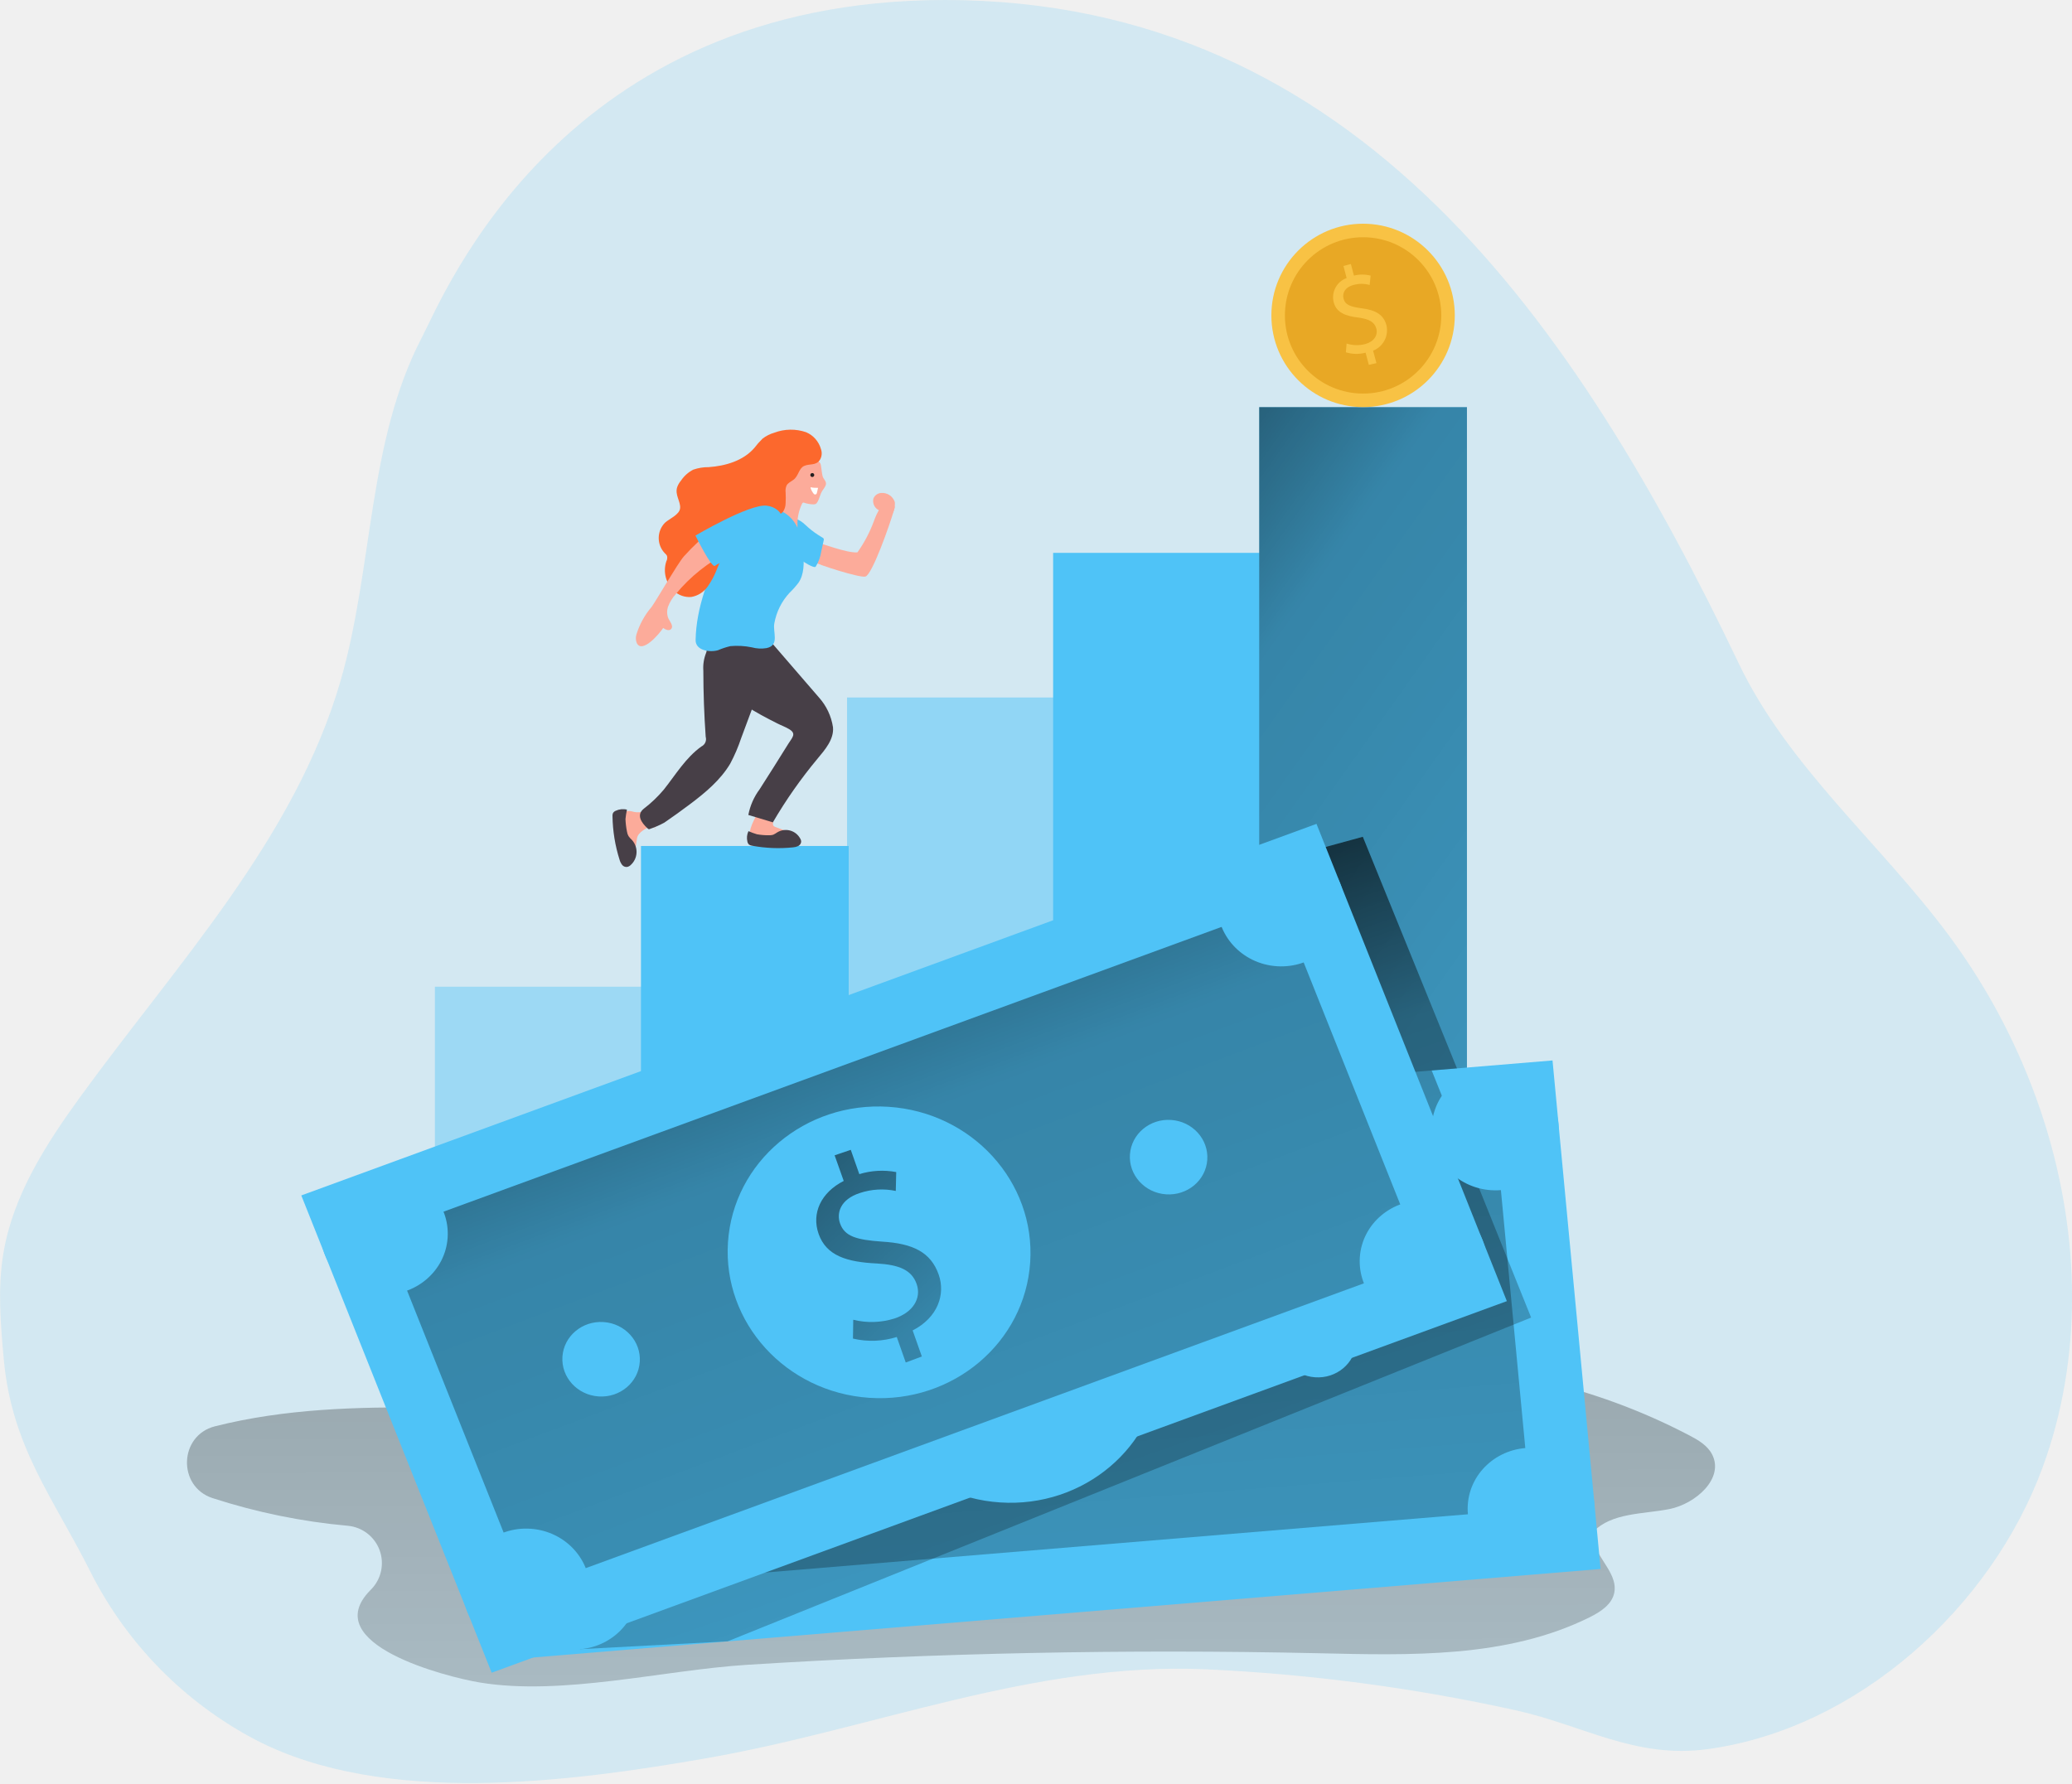
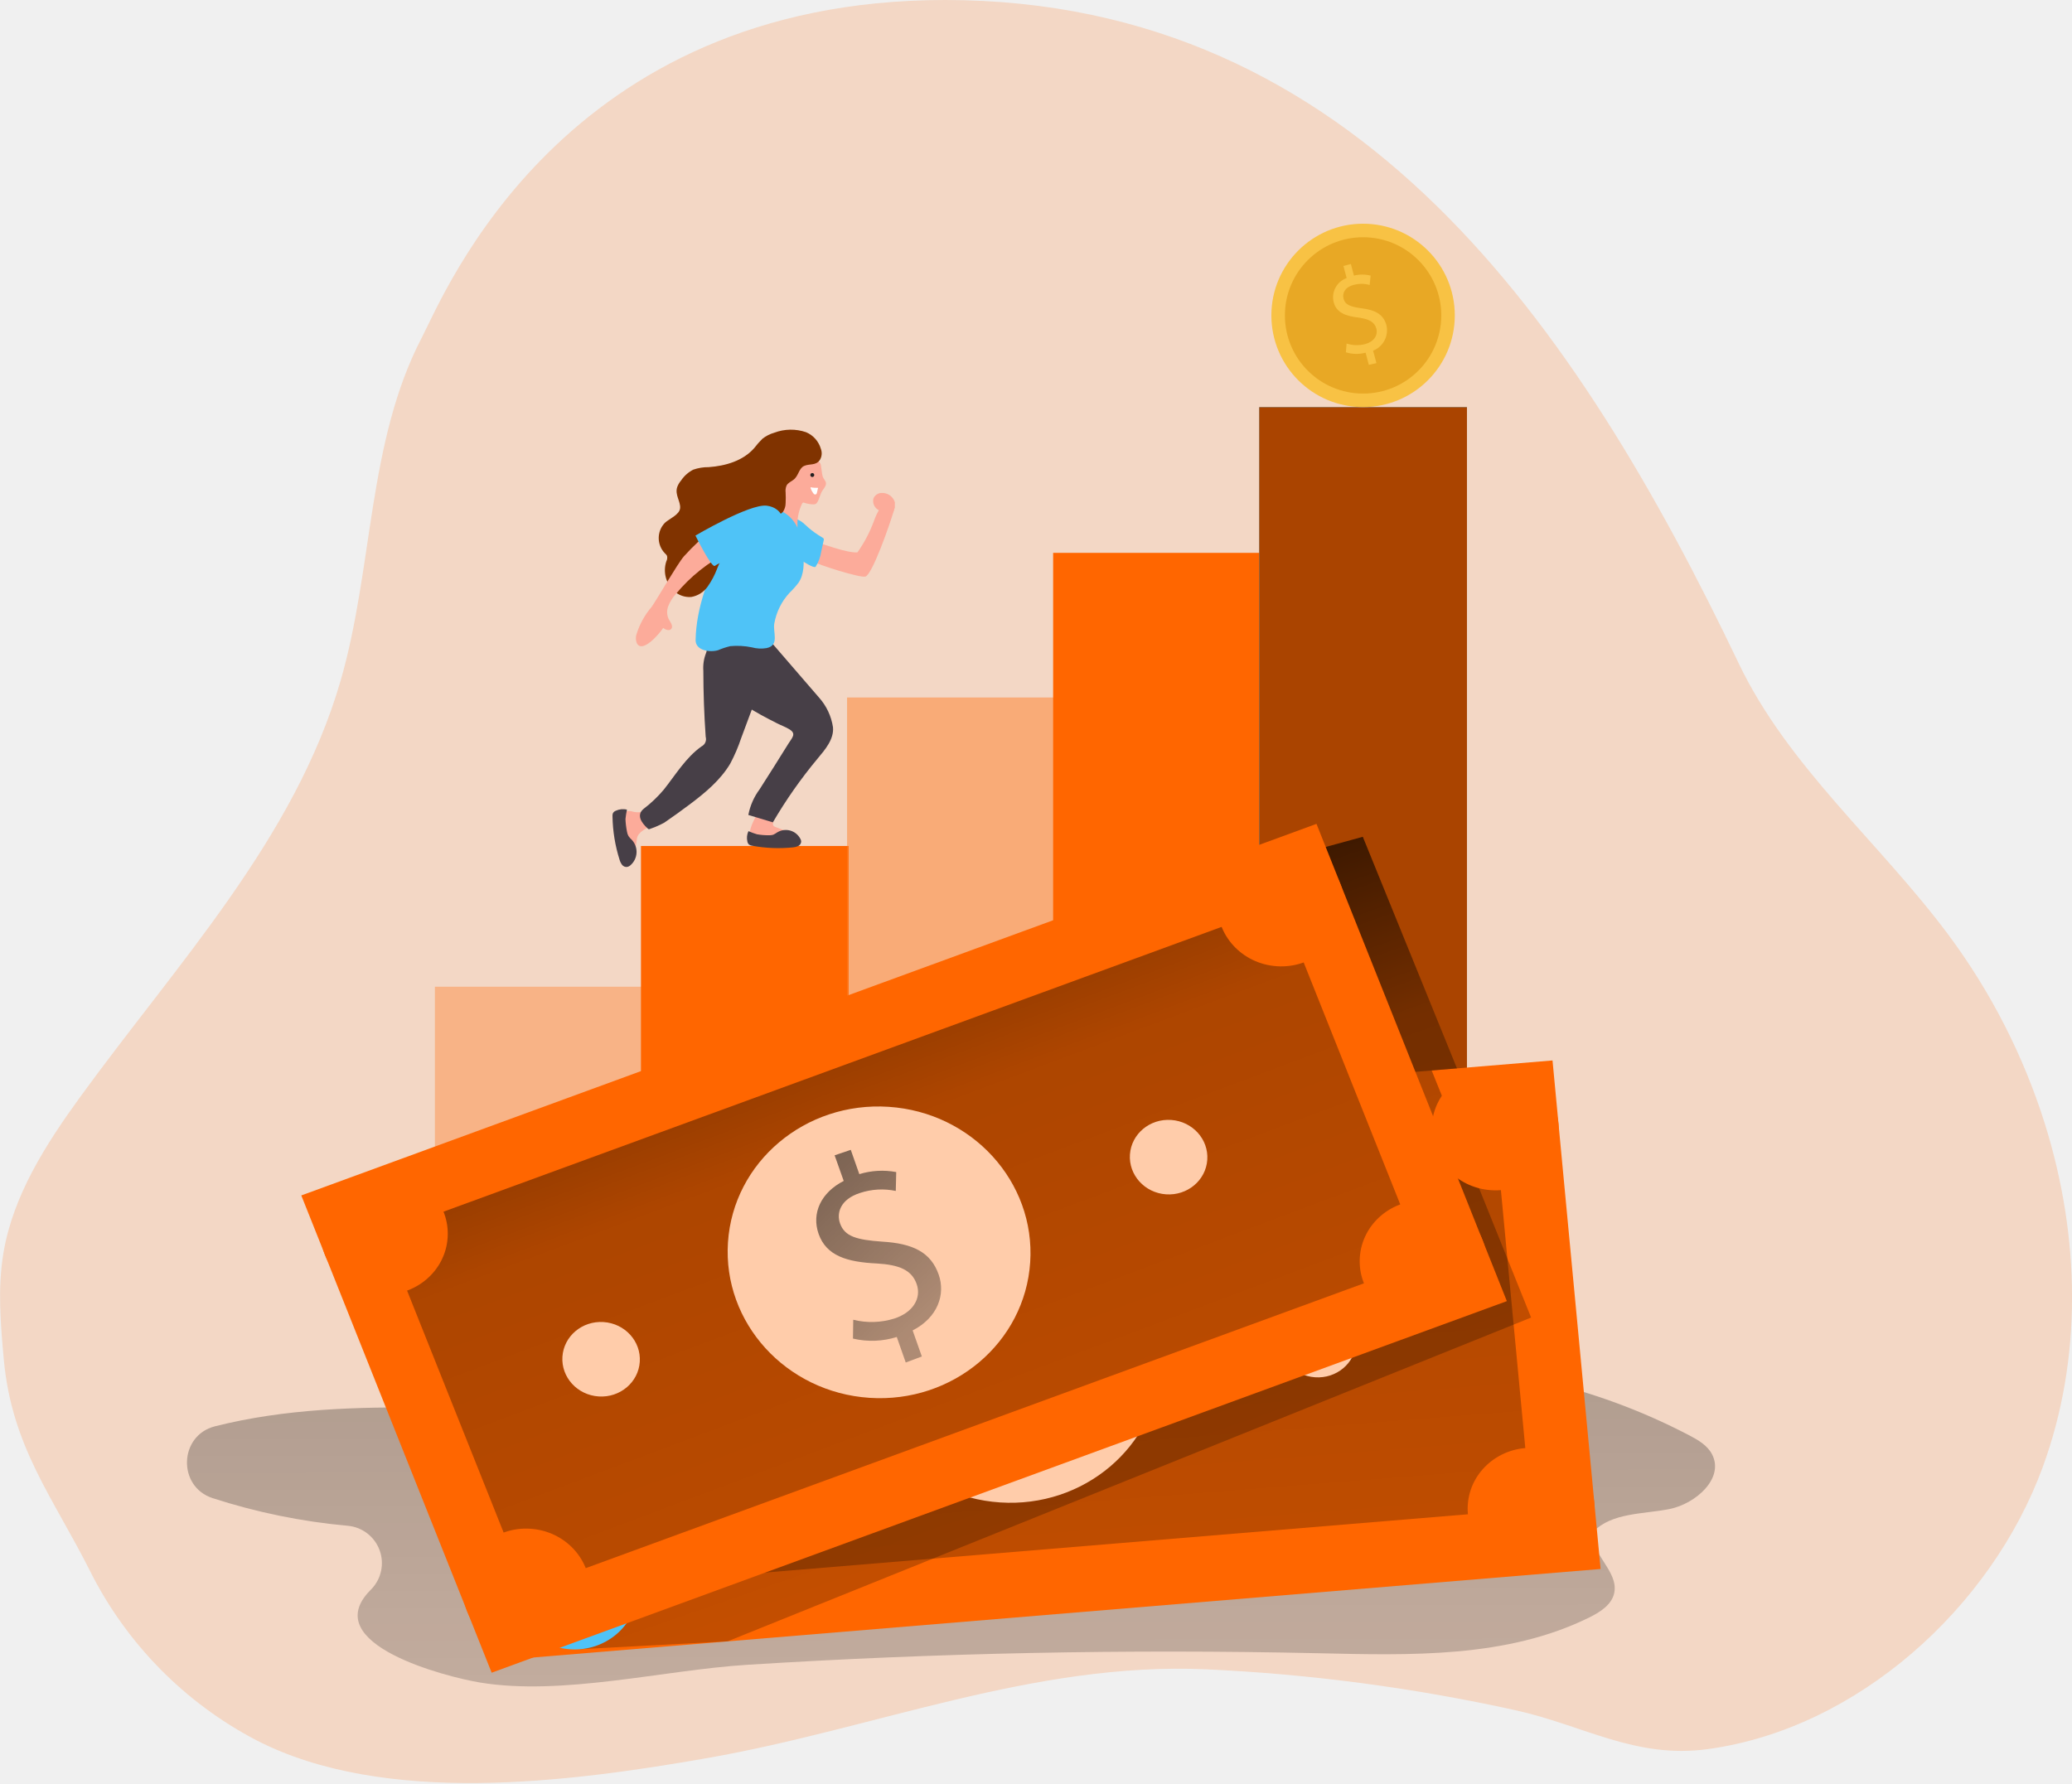
- <svg xmlns="http://www.w3.org/2000/svg" xmlns:xlink="http://www.w3.org/1999/xlink" data-name="Layer 1" viewBox="0 0 378.44 325.79">
-   <defs>
+ <svg xmlns="http://www.w3.org/2000/svg" xmlns:xlink="http://www.w3.org/1999/xlink" data-name="Layer 1" viewBox="0 0 378.44 325.79" version="1.1" id="svg130">
+   <defs id="defs32">
    <linearGradient id="a" x1="191.25" y1="158.09" x2="192.05" y2="476.39" gradientUnits="userSpaceOnUse">
-       <stop offset=".01" />
-       <stop offset=".08" stop-opacity=".69" />
-       <stop offset=".21" stop-opacity=".32" />
-       <stop offset="1" stop-opacity="0" />
+       <stop offset=".01" id="stop9" />
+       <stop offset=".08" stop-opacity=".69" id="stop11" />
+       <stop offset=".21" stop-opacity=".32" id="stop13" />
+       <stop offset="1" stop-opacity="0" id="stop15" />
    </linearGradient>
    <linearGradient id="c" x1="153.7" y1="76.33" x2="494.53" y2="317.88" xlink:href="#a" />
    <linearGradient id="b" x1="-794.43" y1="3080.09" x2="-800.45" y2="2521.18" gradientTransform="matrix(1 -.09 -.09 -1 1238.09 3066.63)" gradientUnits="userSpaceOnUse">
-       <stop offset=".01" />
-       <stop offset=".13" stop-opacity=".69" />
-       <stop offset=".25" stop-opacity=".32" />
-       <stop offset="1" stop-opacity="0" />
+       <stop offset=".01" id="stop19" />
+       <stop offset=".13" stop-opacity=".69" id="stop21" />
+       <stop offset=".25" stop-opacity=".32" id="stop23" />
+       <stop offset="1" stop-opacity="0" id="stop25" />
    </linearGradient>
    <linearGradient id="d" x1="153.04" y1="153.04" x2="254.24" y2="445.05" xlink:href="#a" />
    <linearGradient id="e" x1="-830.51" y1="2995.42" x2="-626.59" y2="2515.18" gradientTransform="matrix(1 -.09 -.09 -1 1233.14 3058.69)" xlink:href="#b" />
    <linearGradient id="f" x1="-380.13" y1="3379.83" x2="-386.16" y2="2820.37" gradientTransform="scale(1 -1) rotate(21.2 9102.062 2922.28)" xlink:href="#b" />
    <linearGradient id="g" x1="-416.66" y1="3296.14" x2="-210.79" y2="2811.34" gradientTransform="scale(1 -1) rotate(21.2 9094.739 2897.204)" xlink:href="#b" />
  </defs>
-   <path d="M373.5 205.35a116.22 116.22 0 00-17.6-34.53c-12.51-16.82-29.29-30.71-38.33-49.62C288.09 59.56 247.94.06 172.65 0 102.72 0 81.2 53.7 77.08 61.59c-10 19.15-8.87 42.08-14.89 62.83-8.39 28.89-29.91 51.69-47.56 76-6.26 8.64-12.23 17.94-14 28.46-1.08 6.44-.53 13 .07 19.54 1.47 15.91 9 25.15 15.77 38.63a70.55 70.55 0 0030.32 30.85c23.44 12.09 57.17 7.69 82.37 3.28 30.55-5.34 59.59-17.61 91.13-16.22a332.78 332.78 0 0156.48 7.47c12.56 2.78 21.88 8.92 35.15 7.11 27.43-3.75 51.77-25.94 61.14-51.43 7.37-20.05 6.85-42.23.44-62.76z" fill="#4fc3f7" opacity=".18" style="isolation:isolate" />
-   <path d="M85.64 302.29l-.16.16c-9.72 9.85 13.91 15.85 20 16.86 15.06 2.49 33.52-2.26 48.76-3.23q52-3.27 104.25-2.12c16.88.38 34.57.94 49.7-6.57 2-1 4.07-2.34 4.49-4.49.79-4-4.53-7.17-3.84-11.14 3.45-3.51 9.05-3.18 13.88-4.13s10.09-5.62 7.82-10c-.84-1.63-2.53-2.62-4.16-3.47-18.05-9.44-35.92-12.74-56.28-14.06-45.51-2.93-89.1 2.28-134.1 7.9-26.65 3.33-53.12-2-78.91 4.51-6.57 1.67-6.87 11-.44 13.11a113.05 113.05 0 0024.73 5.06 6.85 6.85 0 014.26 11.61z" transform="translate(-17.84 -11.94)" fill="url(#a)" />
-   <path fill="#4fc3f7" d="M79.43 180.26h37.94v33.05H79.43z" opacity=".41" />
-   <path fill="#4fc3f7" d="M117.07 154.55h37.94v58.75h-37.94z" />
-   <path fill="#4fc3f7" d="M154.71 127.42h37.94v85.89h-37.94z" opacity=".5" />
-   <path fill="#4fc3f7" d="M192.35 101h37.94v112.3h-37.94z" />
-   <path fill="#4fc3f7" d="M229.99 74.38h37.94v138.93h-37.94z" />
-   <path fill="url(#c)" d="M229.99 74.38h37.94v138.93h-37.94z" />
-   <path fill="#4fc3f7" d="M85.7 210.14l197.86-16.41 8.78 92.9-197.87 16.41-8.77-92.9z" />
-   <path fill="url(#b)" d="M98.33 220.78l174.75-14.49 6.56 69.39-174.75 14.49-6.56-69.39z" />
-   <path fill="url(#d)" d="M132.89 299.85l146.76-59.15-18.16-45.14 4.62-.38-17.2-42.31-25 6.85-11.84 8.7-106.13 132.86 26.95-1.43z" />
-   <ellipse cx="202.25" cy="259.82" rx="26.64" ry="27.66" transform="rotate(-86.23 186.963 263.38)" fill="#4fc3f7" />
-   <path d="M201.24 280.45l-.26-4.92a14.92 14.92 0 01-7.78-1.82l1-3.28a13.81 13.81 0 007.29 1.75c3.58-.16 5.86-2.23 5.72-5s-2.18-4.21-6-5.51c-5.22-1.7-8.49-3.78-8.71-8-.22-4 2.57-7.17 7.15-8.1l-.26-4.91 3.11-.15.24 4.68a14.14 14.14 0 016.6 1.4l-1.05 3.3a12.45 12.45 0 00-6.4-1.37c-3.86.17-5.19 2.46-5.09 4.39.14 2.5 2.06 3.67 6.47 5.22 5.29 1.79 8 4.19 8.24 8.48.2 3.81-2.37 7.51-7.47 8.56l.26 5z" transform="translate(-17.84 -11.94)" fill="url(#e)" />
-   <ellipse cx="147.81" cy="265.22" rx="6.81" ry="7.08" transform="rotate(-86.23 132.52 268.779)" fill="#4fc3f7" />
-   <ellipse cx="256.85" cy="256.18" rx="6.81" ry="7.08" transform="rotate(-86 242.664 259.178)" fill="#4fc3f7" />
-   <ellipse cx="290.93" cy="218.22" rx="11.17" ry="11.6" transform="rotate(-86.23 275.641 221.777)" fill="#4fc3f7" />
-   <ellipse cx="297.49" cy="287.59" rx="11.17" ry="11.6" transform="rotate(-86.23 282.21 291.154)" fill="#4fc3f7" />
-   <ellipse cx="116.17" cy="232.71" rx="11.17" ry="11.6" transform="rotate(-86.23 100.878 236.276)" fill="#4fc3f7" />
-   <ellipse cx="122.74" cy="302.08" rx="11.17" ry="11.6" transform="rotate(-86.23 107.451 305.648)" fill="#4fc3f7" />
-   <path fill="#4fc3f7" d="M55.03 218.39l185.42-67.88 34.77 87.19L89.8 305.58l-34.77-87.19z" />
-   <path fill="url(#f)" d="M70.18 225.32l163.76-59.95 25.98 65.12-163.76 59.95-25.98-65.12z" />
-   <ellipse cx="178.4" cy="240.71" rx="26.64" ry="27.66" transform="rotate(-86.23 163.11 244.274)" fill="#4fc3f7" />
-   <path d="M183.27 260.85l-1.64-4.66a15.05 15.05 0 01-8 .29l.05-3.44a13.85 13.85 0 007.5-.22c3.4-1.1 5-3.7 4.08-6.31S182 243 178 242.76c-5.5-.26-9.23-1.41-10.64-5.39-1.34-3.8.44-7.58 4.58-9.69l-1.66-4.68 2.95-1 1.56 4.44a14.11 14.11 0 016.74-.38l-.08 3.45a12.52 12.52 0 00-6.54.37c-3.66 1.18-4.29 3.73-3.64 5.56.84 2.38 3 3 7.69 3.33 5.59.33 8.88 1.92 10.32 6 1.28 3.62-.14 7.86-4.75 10.22l1.68 4.76z" transform="translate(-17.84 -11.94)" fill="url(#g)" />
-   <ellipse cx="127.63" cy="260.24" rx="6.81" ry="7.08" transform="rotate(-86.23 112.342 263.806)" fill="#4fc3f7" />
-   <ellipse cx="229.81" cy="222.84" rx="6.81" ry="7.08" transform="rotate(-86 215.488 225.894)" fill="#4fc3f7" />
-   <ellipse cx="251.79" cy="177.3" rx="11.17" ry="11.6" transform="rotate(-86.23 236.501 180.862)" fill="#4fc3f7" />
-   <ellipse cx="277.77" cy="242.4" rx="11.17" ry="11.6" transform="rotate(-86.23 262.483 245.957)" fill="#4fc3f7" />
-   <ellipse cx="88.02" cy="237.26" rx="11.17" ry="11.6" transform="rotate(-86.23 72.731 240.82)" fill="#4fc3f7" />
-   <ellipse cx="114" cy="302.35" rx="11.17" ry="11.6" transform="rotate(-86.23 98.708 305.92)" fill="#4fc3f7" />
-   <path d="M113.21 148.77a.77.77 0 00-.14.21 5.25 5.25 0 000 2.4 26.38 26.38 0 001.25 5.1 1 1 0 00.23.42.66.66 0 00.87-.07 1.84 1.84 0 00.42-.85 23.77 23.77 0 00.5-2.8c.17-1.2 1.79-1.88 2.72-2.42a.45.45 0 00.19-.17c0-.1.56 1.17.53 1.07a14.43 14.43 0 00-.85-2.12c0-.06-.6-1.51-.65-1.54s-.21 0-.3.06a3.48 3.48 0 01-2.48.19 2.46 2.46 0 00-2.29.52z" fill="#fcab9a" />
-   <path d="M114.51 147.91a3.12 3.12 0 00-2.06.21 1.05 1.05 0 00-.5.43 1.26 1.26 0 00-.08.61 27.71 27.71 0 001.29 7.9 2.82 2.82 0 00.45.92 1 1 0 00.91.4 1.25 1.25 0 00.64-.32 3.23 3.23 0 00.25-4.62 4.09 4.09 0 01-.62-.7 2.45 2.45 0 01-.28-.84 14.5 14.5 0 01-.27-2.27 15.85 15.85 0 01.27-1.72zM135.37 134.85a30.14 30.14 0 01-2 4.66c-1.78 3-4.57 5.32-7.38 7.43a127.03 127.03 0 01-4.65 3.34 16.72 16.72 0 01-2.56 1.13.49.49 0 01-.28.07.44.44 0 01-.2-.13c-1.22-1.09-2.08-2.5-.74-3.59a23.11 23.11 0 003.69-3.52c2.16-2.72 4-5.83 6.86-7.87a1.49 1.49 0 00.78-1.77q-.42-6-.43-12.07a7.36 7.36 0 01.5-3.24c1.23-2.55 5.68-2.87 8.08-2.64a3 3 0 011.59.47c2.75 2.17 1.52 4.88.54 7.52z" fill="#473f47" />
-   <path d="M148.61 102.61c.52.46 8.43 3 9.45 2.72 1.21-.31 4.36-9.16 5.3-12.39a.7.7 0 000-.55.52.52 0 00-.18-.18c-1.94-1.25-3.1 1.69-3.57 3a24.58 24.58 0 01-3 5.7c-2 .16-6.81-1.77-7.39-1.79a1.69 1.69 0 00-1.53.87c-.45.96.22 1.97.92 2.62z" fill="#fcab9a" />
-   <path d="M149.47 97.75c.24.16.48.31.73.45a.47.47 0 01.25.23.46.46 0 010 .26l-.47 2.14a7 7 0 01-1 2.69c-.29.39-2.41-1-2.71-1.23a8.84 8.84 0 01-2.27-2.17 3.93 3.93 0 01-.65-1.23 4.94 4.94 0 01.47-3.18c.83-1.61 2.21-.82 3.27.17a15.47 15.47 0 002.38 1.87z" fill="#4fc3f7" />
-   <path d="M137.25 153.2a.81.81 0 00.16.16 5 5 0 002.2.48 24.24 24.24 0 004.89-.19 1 1 0 00.44-.13.61.61 0 00.09-.8 1.66 1.66 0 00-.7-.55 21.87 21.87 0 00-2.47-1c-.37-.14-.69-.2-.69-.67a1.75 1.75 0 01.14-.64l.26-.76c.09-.27.18-.6 0-.81a.77.77 0 00-.44-.19 10.59 10.59 0 00-2.25-.21.31.31 0 00-.21.05.31.31 0 00-.09.14c-.53 1.23-2.32 3.85-1.33 5.12z" fill="#fcab9a" />
-   <path d="M130.79 113.81s-4 5.6.11 10.58c2.87 3.46 7.16 5.81 11.11 7.79.69.35 1.51.64 2.18 1.06 1.31.81.5 1.51-.19 2.61-1.73 2.8-3.49 5.57-5.26 8.34a11.44 11.44 0 00-2.06 4.69l4.48 1.35a85.85 85.85 0 018.19-11.67c1.32-1.58 3-3.51 2.79-5.71a10.48 10.48 0 00-2.57-5.44l-8.41-9.74z" fill="#473f47" />
-   <path d="M150.26 87.06c.14.42.54.74.6 1.19s-.39 1-.68 1.43c-.4.63-.5 1.42-.9 2.06a.81.81 0 01-.32.34 1.4 1.4 0 01-.41.06 5.61 5.61 0 01-1.57-.26.46.46 0 00-.3-.07.5.5 0 00-.2.23 8.57 8.57 0 00-.83 4c0 .44 0 1-.36 1.23a.79.79 0 01-.45.11c-1 0-1.83-.92-2.33-1.84a11.85 11.85 0 01-1-2.6 2.22 2.22 0 01-.09-.81 2.49 2.49 0 01.33-.91 17.45 17.45 0 001.25-3.19 14 14 0 011.47-4.11 2.28 2.28 0 011.11-.92 3 3 0 011.58.06 4.2 4.2 0 012.67 1.59c.17.32.26 1.89.43 2.41z" fill="#fcab9a" />
-   <path d="M140 118.4a6.26 6.26 0 01-2.69-.14 13.47 13.47 0 00-3.91-.22 13.71 13.71 0 00-2.27.75c-1.46.43-4.11.07-4.08-1.86.11-6 2.43-11.71 5-17.13 1.09-2.33 2.34-4.75 4.52-6.1a6.29 6.29 0 019.13 2.79 12.8 12.8 0 011 4.42c.17 1.9.2 4-.86 5.55a16 16 0 01-1.65 1.85 11.07 11.07 0 00-2.76 5.55c-.33 1.6 1.03 4.04-1.43 4.54z" fill="#4fc3f7" />
-   <path d="M149.77 83.98c-.72 1.15-1.93.68-2.92 1.15s-1 1.91-2 2.57c-.42.31-.94.53-1.19 1a2.5 2.5 0 00-.17 1.28 17.8 17.8 0 010 1.93 2.82 2.82 0 01-.5 1.61c-.73.85-2.07.62-3.19.73-2.19.22-2.93 2.29-4.38 3.69-.71.69-1.5 1.29-2.15 2a14.33 14.33 0 00-2.31 4 14.6 14.6 0 01-1.71 3.22 4.61 4.61 0 01-3 1.9 4.14 4.14 0 01-3.14-1.09 5.16 5.16 0 01-1.41-5.42 1.39 1.39 0 00.13-1 1.47 1.47 0 00-.39-.47 4 4 0 010-5.57c.79-.75 2.68-1.46 2.78-2.69s-1-2.43-.53-3.84a3.89 3.89 0 01.69-1.18 5.94 5.94 0 012.24-2 8.3 8.3 0 012.82-.46c3.08-.22 6.3-1.16 8.33-3.5a15.38 15.38 0 011.51-1.71 6.35 6.35 0 012.14-1.08 8.54 8.54 0 015.81-.09 4.73 4.73 0 012.71 3.08 2.29 2.29 0 01-.17 1.94z" fill="#fc682d" />
-   <path d="M149.42 89.12c-.39 0-1 0-1.35-.11-.12.24.46 1.13.59 1.24a.33.33 0 00.44 0 .44.44 0 00.11-.25l.21-.89" fill="#fff" />
-   <circle cx="148.36" cy="86.78" r=".36" fill="#231f20" />
-   <path d="M160.9 90.06a1.64 1.64 0 00-1.37 1 1.88 1.88 0 00.74 2 4.72 4.72 0 002.11.77.77.77 0 00.65-.09.79.79 0 00.19-.39 4 4 0 00.22-1.6 2.42 2.42 0 00-2.54-1.69z" fill="#fcab9a" />
-   <path d="M136.7 151.84a2.89 2.89 0 00-.19 1.92 1 1 0 00.3.54 1.26 1.26 0 00.54.2 26.29 26.29 0 007.51.3 2.66 2.66 0 00.93-.24 1 1 0 00.54-.76 1.15 1.15 0 00-.18-.62 3 3 0 00-4.19-1.12 4.74 4.74 0 01-.75.44 2.52 2.52 0 01-.82.09 11.82 11.82 0 01-2.14-.18 13.75 13.75 0 01-1.55-.57z" fill="#473f47" />
-   <path d="M132.16 97.31c-.86 0-1-1.38-1.69-.84a42.73 42.73 0 00-5.57 5.18c-1.18 1.36-5.09 8.14-5.89 9.23a14.11 14.11 0 00-2.76 5 2.34 2.34 0 00.06 1.61c1 2 4.23-1.83 4.81-2.77.44.32 1.1.6 1.46.19.5-.56-.26-1.4-.5-1.92a3.06 3.06 0 01-.06-2.17 7.27 7.27 0 011.4-2.28 30.06 30.06 0 019.72-7.74c.54-.27 1.15-.59 1.31-1.17a1.41 1.41 0 00-.07-.86 2.29 2.29 0 00-2.22-1.46z" fill="#fcab9a" />
-   <path d="M141.16 98.11s-10 4.75-10.58 5.26-3.56-5.53-3.56-5.53 9.86-5.82 13-5.46 4.26 3.75 1.14 5.73z" fill="#4fc3f7" />
-   <path d="M177.92 70.17v-.64" fill="none" />
-   <circle cx="248.96" cy="57.62" r="16.75" fill="#f8c244" />
-   <circle cx="248.96" cy="57.62" r="14.28" fill="#e8a825" />
-   <path d="M250.01 66.65l-.59-2.22a6.48 6.48 0 01-3.6-.07l.13-1.6a6 6 0 003.38.1c1.57-.41 2.38-1.59 2.05-2.83s-1.37-1.73-3.17-2c-2.47-.28-4.12-.92-4.62-2.82a3.72 3.72 0 012.37-4.41l-.59-2.21 1.36-.36.56 2.12a6.18 6.18 0 013.05 0l-.18 1.71a5.38 5.38 0 00-2.95 0c-1.69.45-2.05 1.62-1.82 2.5.3 1.14 1.26 1.49 3.37 1.77 2.51.32 3.95 1.16 4.47 3.1a4 4 0 01-2.44 4.63l.61 2.28z" fill="#f8c244" />
+   <path d="M373.5 205.35a116.22 116.22 0 00-17.6-34.53c-12.51-16.82-29.29-30.71-38.33-49.62C288.09 59.56 247.94.06 172.65 0 102.72 0 81.2 53.7 77.08 61.59c-10 19.15-8.87 42.08-14.89 62.83-8.39 28.89-29.91 51.69-47.56 76-6.26 8.64-12.23 17.94-14 28.46-1.08 6.44-.53 13 .07 19.54 1.47 15.91 9 25.15 15.77 38.63a70.55 70.55 0 0030.32 30.85c23.44 12.09 57.17 7.69 82.37 3.28 30.55-5.34 59.59-17.61 91.13-16.22a332.78 332.78 0 0156.48 7.47c12.56 2.78 21.88 8.92 35.15 7.11 27.43-3.75 51.77-25.94 61.14-51.43 7.37-20.05 6.85-42.23.44-62.76z" fill="#4fc3f7" opacity=".18" style="isolation:isolate;fill:#ff6600" id="path34" />
+   <path d="M85.64 302.29l-.16.16c-9.72 9.85 13.91 15.85 20 16.86 15.06 2.49 33.52-2.26 48.76-3.23q52-3.27 104.25-2.12c16.88.38 34.57.94 49.7-6.57 2-1 4.07-2.34 4.49-4.49.79-4-4.53-7.17-3.84-11.14 3.45-3.51 9.05-3.18 13.88-4.13s10.09-5.62 7.82-10c-.84-1.63-2.53-2.62-4.16-3.47-18.05-9.44-35.92-12.74-56.28-14.06-45.51-2.93-89.1 2.28-134.1 7.9-26.65 3.33-53.12-2-78.91 4.51-6.57 1.67-6.87 11-.44 13.11a113.05 113.05 0 0024.73 5.06 6.85 6.85 0 014.26 11.61z" transform="translate(-17.84 -11.94)" fill="url(#a)" id="path36" />
+   <path fill="#4fc3f7" d="M79.43 180.26h37.94v33.05H79.43z" opacity=".41" id="path38" style="fill:#ff7f2a" />
+   <path fill="#4fc3f7" d="M117.07 154.55h37.94v58.75h-37.94z" id="path40" style="fill:#ff6600" />
+   <path fill="#4fc3f7" d="M154.71 127.42h37.94v85.89h-37.94z" opacity=".5" id="path42" style="fill:#ff7f2a" />
+   <path fill="#4fc3f7" d="M192.35 101h37.94v112.3h-37.94z" id="path44" style="fill:#ff6600" />
+   <path fill="#4fc3f7" d="M229.99 74.38h37.94v138.93h-37.94z" id="path46" />
+   <path fill="url(#c)" d="M229.99 74.38h37.94v138.93h-37.94z" id="path48" style="fill:#aa4400" />
+   <path fill="#4fc3f7" d="M85.7 210.14l197.86-16.41 8.78 92.9-197.87 16.41-8.77-92.9z" id="path50" style="fill:#ff6600" />
+   <path fill="url(#b)" d="M98.33 220.78l174.75-14.49 6.56 69.39-174.75 14.49-6.56-69.39z" id="path52" />
+   <path fill="url(#d)" d="M132.89 299.85l146.76-59.15-18.16-45.14 4.62-.38-17.2-42.31-25 6.85-11.84 8.7-106.13 132.86 26.95-1.43z" id="path54" />
+   <ellipse cx="202.25" cy="259.82" rx="26.64" ry="27.66" transform="rotate(-86.23 186.963 263.38)" fill="#4fc3f7" id="ellipse56" style="fill:#ffccaa" />
+   <path d="M201.24 280.45l-.26-4.92a14.92 14.92 0 01-7.78-1.82l1-3.28a13.81 13.81 0 007.29 1.75c3.58-.16 5.86-2.23 5.72-5s-2.18-4.21-6-5.51c-5.22-1.7-8.49-3.78-8.71-8-.22-4 2.57-7.17 7.15-8.1l-.26-4.91 3.11-.15.24 4.68a14.14 14.14 0 016.6 1.4l-1.05 3.3a12.45 12.45 0 00-6.4-1.37c-3.86.17-5.19 2.46-5.09 4.39.14 2.5 2.06 3.67 6.47 5.22 5.29 1.79 8 4.19 8.24 8.48.2 3.81-2.37 7.51-7.47 8.56l.26 5z" transform="translate(-17.84 -11.94)" fill="url(#e)" id="path58" />
+   <ellipse cx="147.81" cy="265.22" rx="6.81" ry="7.08" transform="rotate(-86.23 132.52 268.779)" fill="#4fc3f7" id="ellipse60" />
+   <ellipse cx="256.85" cy="256.18" rx="6.81" ry="7.08" transform="rotate(-86 242.664 259.178)" fill="#4fc3f7" id="ellipse62" style="fill:#ffccaa" />
+   <ellipse cx="290.93" cy="218.22" rx="11.17" ry="11.6" transform="rotate(-86.23 275.641 221.777)" fill="#4fc3f7" id="ellipse64" style="fill:#ff6600" />
+   <ellipse cx="297.49" cy="287.59" rx="11.17" ry="11.6" transform="rotate(-86.23 282.21 291.154)" fill="#4fc3f7" id="ellipse66" style="fill:#ff6600" />
+   <ellipse cx="116.17" cy="232.71" rx="11.17" ry="11.6" transform="rotate(-86.23 100.878 236.276)" fill="#4fc3f7" id="ellipse68" />
+   <ellipse cx="122.74" cy="302.08" rx="11.17" ry="11.6" transform="rotate(-86.23 107.451 305.648)" fill="#4fc3f7" id="ellipse70" />
+   <path fill="#4fc3f7" d="M55.03 218.39l185.42-67.88 34.77 87.19L89.8 305.58l-34.77-87.19z" id="path72" style="fill:#ff6600" />
+   <path fill="url(#f)" d="M70.18 225.32l163.76-59.95 25.98 65.12-163.76 59.95-25.98-65.12z" id="path74" />
+   <ellipse cx="178.4" cy="240.71" rx="26.64" ry="27.66" transform="rotate(-86.23 163.11 244.274)" fill="#4fc3f7" id="ellipse76" style="fill:#ffccaa" />
+   <path d="M183.27 260.85l-1.64-4.66a15.05 15.05 0 01-8 .29l.05-3.44a13.85 13.85 0 007.5-.22c3.4-1.1 5-3.7 4.08-6.31S182 243 178 242.76c-5.5-.26-9.23-1.41-10.64-5.39-1.34-3.8.44-7.58 4.58-9.69l-1.66-4.68 2.95-1 1.56 4.44a14.11 14.11 0 016.74-.38l-.08 3.45a12.52 12.52 0 00-6.54.37c-3.66 1.18-4.29 3.73-3.64 5.56.84 2.38 3 3 7.69 3.33 5.59.33 8.88 1.92 10.32 6 1.28 3.62-.14 7.86-4.75 10.22l1.68 4.76z" transform="translate(-17.84 -11.94)" fill="url(#g)" id="path78" />
+   <ellipse cx="127.63" cy="260.24" rx="6.81" ry="7.08" transform="rotate(-86.23 112.342 263.806)" fill="#4fc3f7" id="ellipse80" style="fill:#ffccaa" />
+   <ellipse cx="229.81" cy="222.84" rx="6.81" ry="7.08" transform="rotate(-86 215.488 225.894)" fill="#4fc3f7" id="ellipse82" style="fill:#ffccaa" />
+   <ellipse cx="251.79" cy="177.3" rx="11.17" ry="11.6" transform="rotate(-86.23 236.501 180.862)" fill="#4fc3f7" id="ellipse84" style="fill:#ff6600" />
+   <ellipse cx="277.77" cy="242.4" rx="11.17" ry="11.6" transform="rotate(-86.23 262.483 245.957)" fill="#4fc3f7" id="ellipse86" style="fill:#ff6600" />
+   <ellipse cx="88.02" cy="237.26" rx="11.17" ry="11.6" transform="rotate(-86.23 72.731 240.82)" fill="#4fc3f7" id="ellipse88" style="fill:#ff6600" />
+   <ellipse cx="114" cy="302.35" rx="11.17" ry="11.6" transform="rotate(-86.23 98.708 305.92)" fill="#4fc3f7" id="ellipse90" style="fill:#ff6600" />
+   <path d="M113.21 148.77a.77.77 0 00-.14.21 5.25 5.25 0 000 2.4 26.38 26.38 0 001.25 5.1 1 1 0 00.23.42.66.66 0 00.87-.07 1.84 1.84 0 00.42-.85 23.77 23.77 0 00.5-2.8c.17-1.2 1.79-1.88 2.72-2.42a.45.45 0 00.19-.17c0-.1.56 1.17.53 1.07a14.43 14.43 0 00-.85-2.12c0-.06-.6-1.51-.65-1.54s-.21 0-.3.06a3.48 3.48 0 01-2.48.19 2.46 2.46 0 00-2.29.52z" fill="#fcab9a" id="path92" />
+   <path d="M114.51 147.91a3.12 3.12 0 00-2.06.21 1.05 1.05 0 00-.5.43 1.26 1.26 0 00-.08.61 27.71 27.71 0 001.29 7.9 2.82 2.82 0 00.45.92 1 1 0 00.91.4 1.25 1.25 0 00.64-.32 3.23 3.23 0 00.25-4.62 4.09 4.09 0 01-.62-.7 2.45 2.45 0 01-.28-.84 14.5 14.5 0 01-.27-2.27 15.85 15.85 0 01.27-1.72zM135.37 134.85a30.14 30.14 0 01-2 4.66c-1.78 3-4.57 5.32-7.38 7.43a127.03 127.03 0 01-4.65 3.34 16.72 16.72 0 01-2.56 1.13.49.49 0 01-.28.07.44.44 0 01-.2-.13c-1.22-1.09-2.08-2.5-.74-3.59a23.11 23.11 0 003.69-3.52c2.16-2.72 4-5.83 6.86-7.87a1.49 1.49 0 00.78-1.77q-.42-6-.43-12.07a7.36 7.36 0 01.5-3.24c1.23-2.55 5.68-2.87 8.08-2.64a3 3 0 011.59.47c2.75 2.17 1.52 4.88.54 7.52z" fill="#473f47" id="path94" />
+   <path d="M148.61 102.61c.52.46 8.43 3 9.45 2.72 1.21-.31 4.36-9.16 5.3-12.39a.7.7 0 000-.55.52.52 0 00-.18-.18c-1.94-1.25-3.1 1.69-3.57 3a24.58 24.58 0 01-3 5.7c-2 .16-6.81-1.77-7.39-1.79a1.69 1.69 0 00-1.53.87c-.45.96.22 1.97.92 2.62z" fill="#fcab9a" id="path96" />
+   <path d="M149.47 97.75c.24.16.48.31.73.45a.47.47 0 01.25.23.46.46 0 010 .26l-.47 2.14a7 7 0 01-1 2.69c-.29.39-2.41-1-2.71-1.23a8.84 8.84 0 01-2.27-2.17 3.93 3.93 0 01-.65-1.23 4.94 4.94 0 01.47-3.18c.83-1.61 2.21-.82 3.27.17a15.47 15.47 0 002.38 1.87z" fill="#4fc3f7" id="path98" />
+   <path d="M137.25 153.2a.81.81 0 00.16.16 5 5 0 002.2.48 24.24 24.24 0 004.89-.19 1 1 0 00.44-.13.61.61 0 00.09-.8 1.66 1.66 0 00-.7-.55 21.87 21.87 0 00-2.47-1c-.37-.14-.69-.2-.69-.67a1.75 1.75 0 01.14-.64l.26-.76c.09-.27.18-.6 0-.81a.77.77 0 00-.44-.19 10.59 10.59 0 00-2.25-.21.31.31 0 00-.21.05.31.31 0 00-.09.14c-.53 1.23-2.32 3.85-1.33 5.12z" fill="#fcab9a" id="path100" />
+   <path d="M130.79 113.81s-4 5.6.11 10.58c2.87 3.46 7.16 5.81 11.11 7.79.69.35 1.51.64 2.18 1.06 1.31.81.5 1.51-.19 2.61-1.73 2.8-3.49 5.57-5.26 8.34a11.44 11.44 0 00-2.06 4.69l4.48 1.35a85.85 85.85 0 018.19-11.67c1.32-1.58 3-3.51 2.79-5.71a10.48 10.48 0 00-2.57-5.44l-8.41-9.74z" fill="#473f47" id="path102" />
+   <path d="M150.26 87.06c.14.42.54.74.6 1.19s-.39 1-.68 1.43c-.4.63-.5 1.42-.9 2.06a.81.81 0 01-.32.34 1.4 1.4 0 01-.41.06 5.61 5.61 0 01-1.57-.26.46.46 0 00-.3-.07.5.5 0 00-.2.23 8.57 8.57 0 00-.83 4c0 .44 0 1-.36 1.23a.79.79 0 01-.45.11c-1 0-1.83-.92-2.33-1.84a11.85 11.85 0 01-1-2.6 2.22 2.22 0 01-.09-.81 2.49 2.49 0 01.33-.91 17.45 17.45 0 001.25-3.19 14 14 0 011.47-4.11 2.28 2.28 0 011.11-.92 3 3 0 011.58.06 4.2 4.2 0 012.67 1.59c.17.32.26 1.89.43 2.41z" fill="#fcab9a" id="path104" />
+   <path d="M140 118.4a6.26 6.26 0 01-2.69-.14 13.47 13.47 0 00-3.91-.22 13.71 13.71 0 00-2.27.75c-1.46.43-4.11.07-4.08-1.86.11-6 2.43-11.71 5-17.13 1.09-2.33 2.34-4.75 4.52-6.1a6.29 6.29 0 019.13 2.79 12.8 12.8 0 011 4.42c.17 1.9.2 4-.86 5.55a16 16 0 01-1.65 1.85 11.07 11.07 0 00-2.76 5.55c-.33 1.6 1.03 4.04-1.43 4.54z" fill="#4fc3f7" id="path106" />
+   <path d="M149.77 83.98c-.72 1.15-1.93.68-2.92 1.15s-1 1.91-2 2.57c-.42.31-.94.53-1.19 1a2.5 2.5 0 00-.17 1.28 17.8 17.8 0 010 1.93 2.82 2.82 0 01-.5 1.61c-.73.85-2.07.62-3.19.73-2.19.22-2.93 2.29-4.38 3.69-.71.69-1.5 1.29-2.15 2a14.33 14.33 0 00-2.31 4 14.6 14.6 0 01-1.71 3.22 4.61 4.61 0 01-3 1.9 4.14 4.14 0 01-3.14-1.09 5.16 5.16 0 01-1.41-5.42 1.39 1.39 0 00.13-1 1.47 1.47 0 00-.39-.47 4 4 0 010-5.57c.79-.75 2.68-1.46 2.78-2.69s-1-2.43-.53-3.84a3.89 3.89 0 01.69-1.18 5.94 5.94 0 012.24-2 8.3 8.3 0 012.82-.46c3.08-.22 6.3-1.16 8.33-3.5a15.38 15.38 0 011.51-1.71 6.35 6.35 0 012.14-1.08 8.54 8.54 0 015.81-.09 4.73 4.73 0 012.71 3.08 2.29 2.29 0 01-.17 1.94z" fill="#fc682d" id="path108" style="fill:#803300" />
+   <path d="M149.42 89.12c-.39 0-1 0-1.35-.11-.12.24.46 1.13.59 1.24a.33.33 0 00.44 0 .44.44 0 00.11-.25l.21-.89" fill="#fff" id="path110" />
+   <circle cx="148.36" cy="86.78" r=".36" fill="#231f20" id="circle112" />
+   <path d="M160.9 90.06a1.64 1.64 0 00-1.37 1 1.88 1.88 0 00.74 2 4.72 4.72 0 002.11.77.77.77 0 00.65-.09.79.79 0 00.19-.39 4 4 0 00.22-1.6 2.42 2.42 0 00-2.54-1.69z" fill="#fcab9a" id="path114" />
+   <path d="M136.7 151.84a2.89 2.89 0 00-.19 1.92 1 1 0 00.3.54 1.26 1.26 0 00.54.2 26.29 26.29 0 007.51.3 2.66 2.66 0 00.93-.24 1 1 0 00.54-.76 1.15 1.15 0 00-.18-.62 3 3 0 00-4.19-1.12 4.74 4.74 0 01-.75.44 2.52 2.52 0 01-.82.09 11.82 11.82 0 01-2.14-.18 13.75 13.75 0 01-1.55-.57z" fill="#473f47" id="path116" />
+   <path d="M132.16 97.31c-.86 0-1-1.38-1.69-.84a42.73 42.73 0 00-5.57 5.18c-1.18 1.36-5.09 8.14-5.89 9.23a14.11 14.11 0 00-2.76 5 2.34 2.34 0 00.06 1.61c1 2 4.23-1.83 4.81-2.77.44.32 1.1.6 1.46.19.5-.56-.26-1.4-.5-1.92a3.06 3.06 0 01-.06-2.17 7.27 7.27 0 011.4-2.28 30.06 30.06 0 019.72-7.74c.54-.27 1.15-.59 1.31-1.17a1.41 1.41 0 00-.07-.86 2.29 2.29 0 00-2.22-1.46z" fill="#fcab9a" id="path118" />
+   <path d="M141.16 98.11s-10 4.75-10.58 5.26-3.56-5.53-3.56-5.53 9.86-5.82 13-5.46 4.26 3.75 1.14 5.73z" fill="#4fc3f7" id="path120" />
+   <path d="M177.92 70.17v-.64" fill="none" id="path122" />
+   <circle cx="248.96" cy="57.62" r="16.75" fill="#f8c244" id="circle124" />
+   <circle cx="248.96" cy="57.62" r="14.28" fill="#e8a825" id="circle126" />
+   <path d="M250.01 66.65l-.59-2.22a6.48 6.48 0 01-3.6-.07l.13-1.6a6 6 0 003.38.1c1.57-.41 2.38-1.59 2.05-2.83s-1.37-1.73-3.17-2c-2.47-.28-4.12-.92-4.62-2.82a3.72 3.72 0 012.37-4.41l-.59-2.21 1.36-.36.56 2.12a6.18 6.18 0 013.05 0l-.18 1.71a5.38 5.38 0 00-2.95 0c-1.69.45-2.05 1.62-1.82 2.5.3 1.14 1.26 1.49 3.37 1.77 2.51.32 3.95 1.16 4.47 3.1a4 4 0 01-2.44 4.63l.61 2.28z" fill="#f8c244" id="path128" />
</svg>
